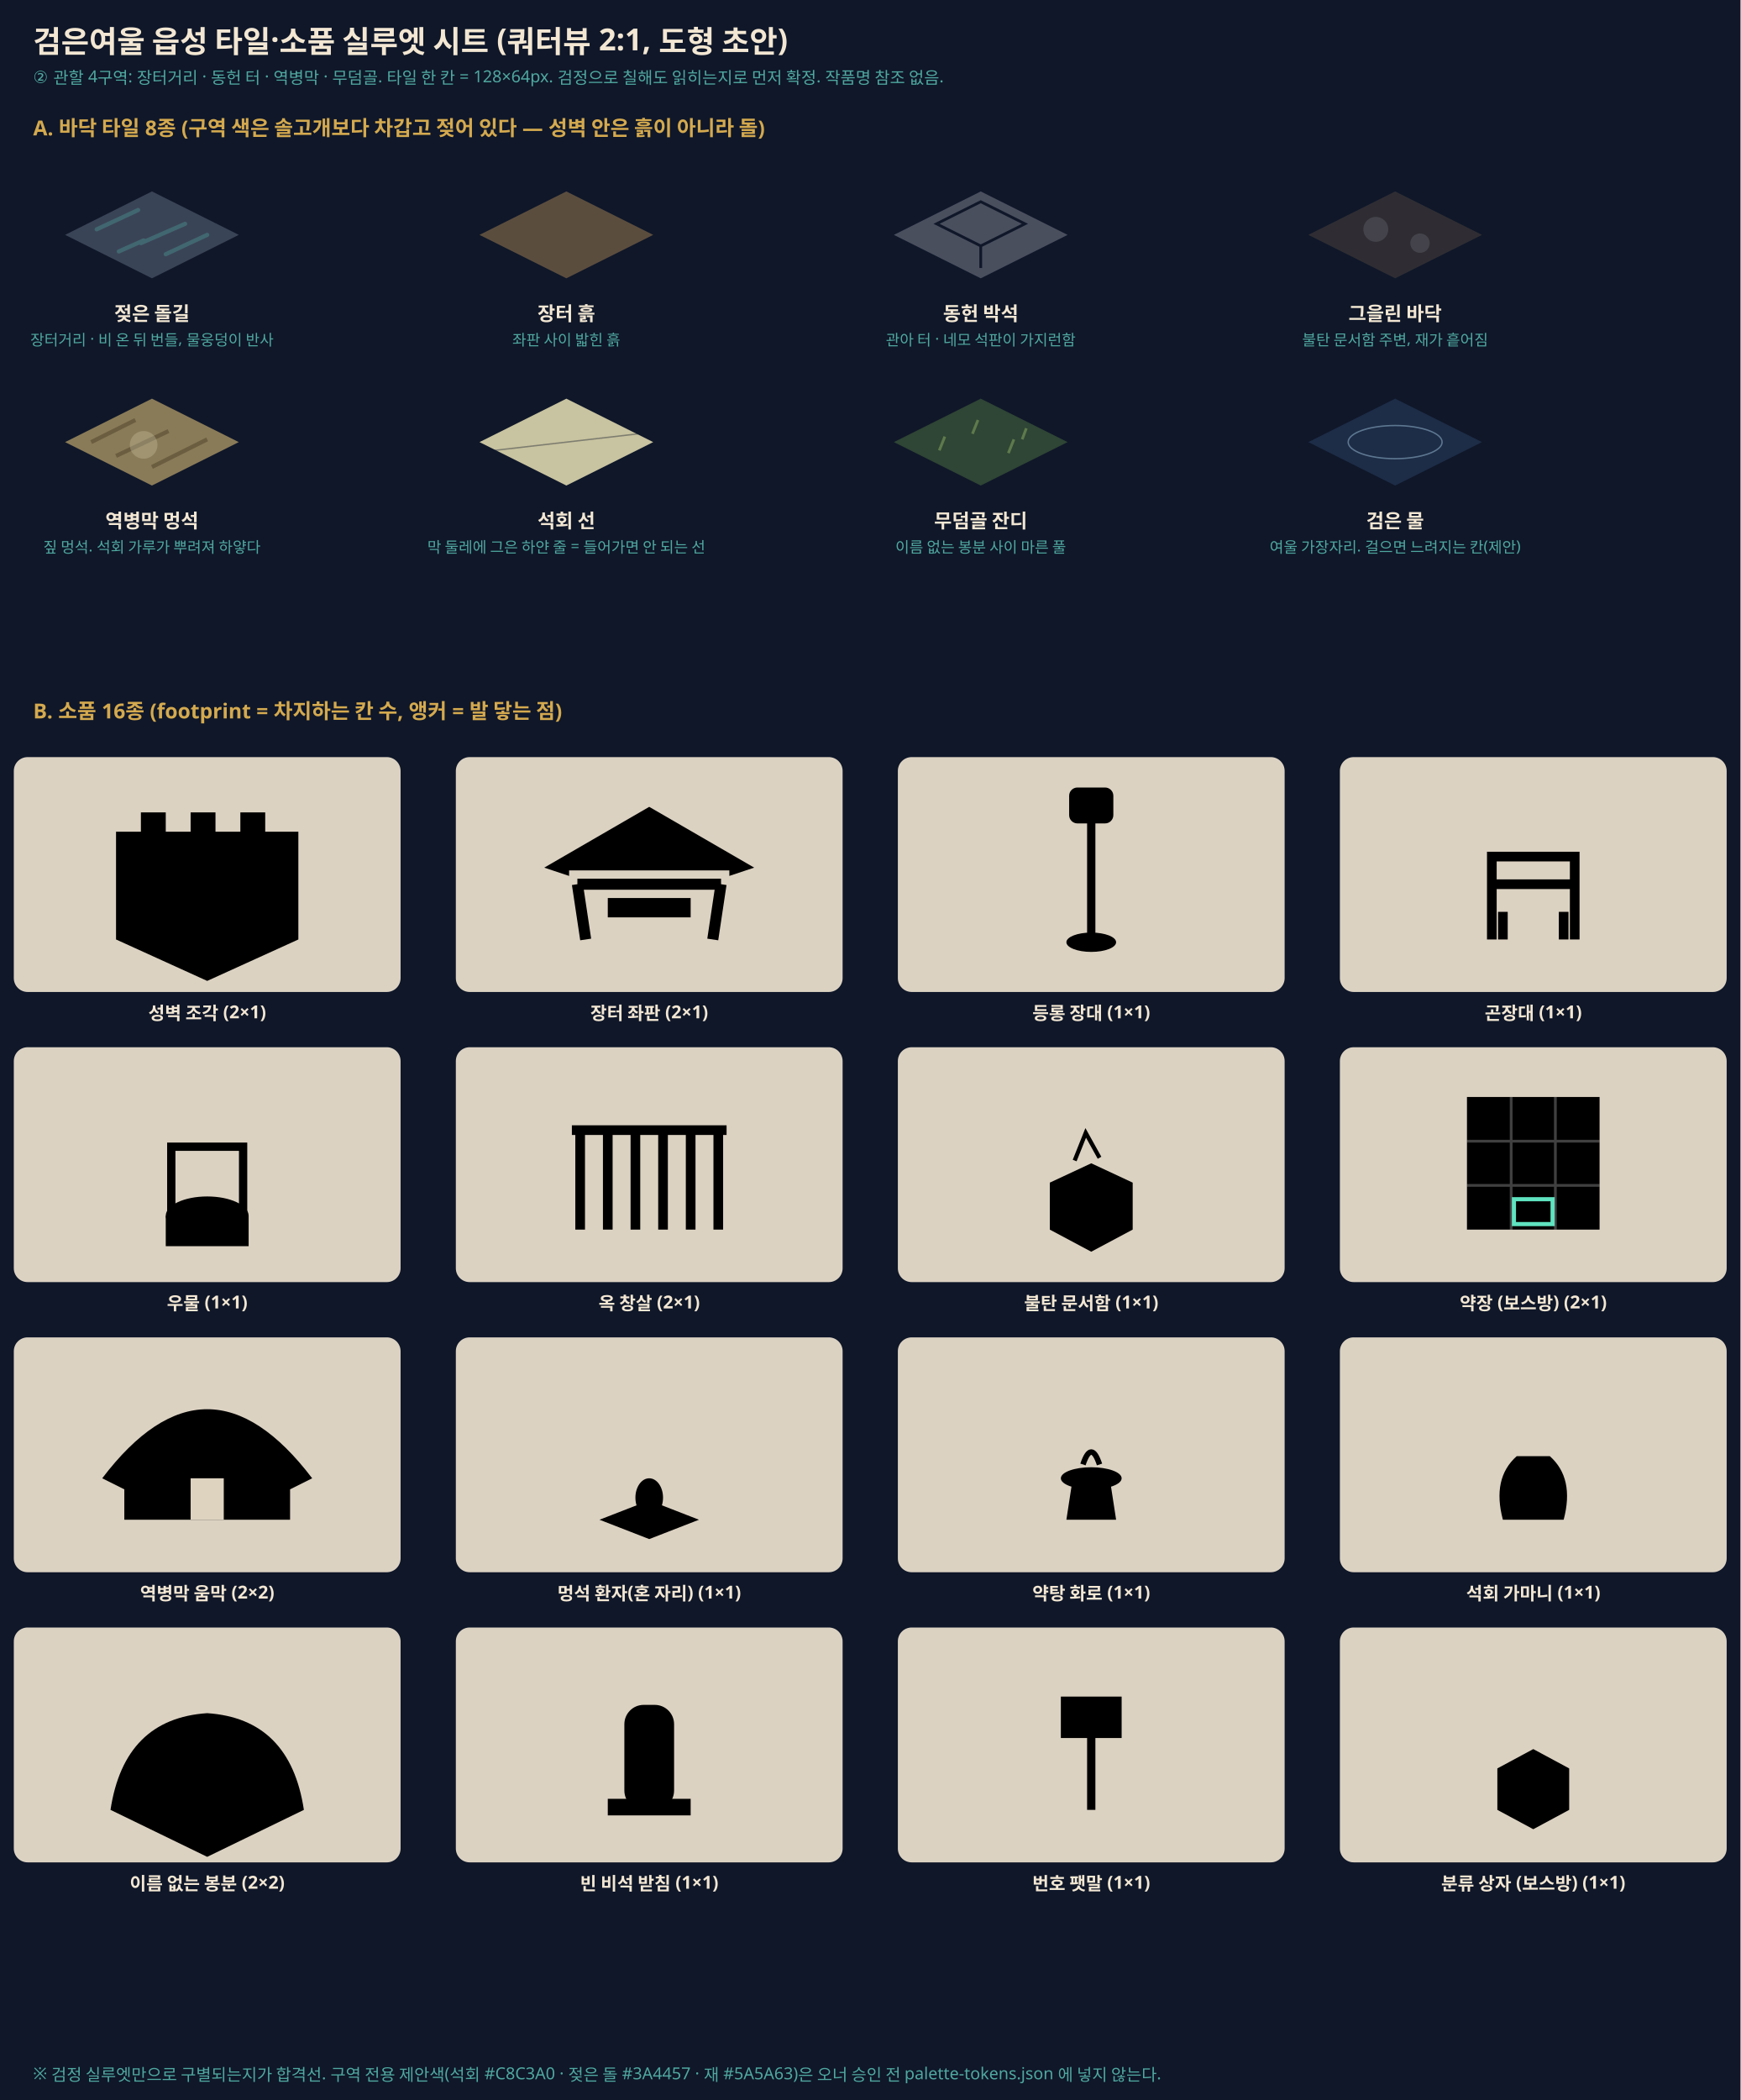
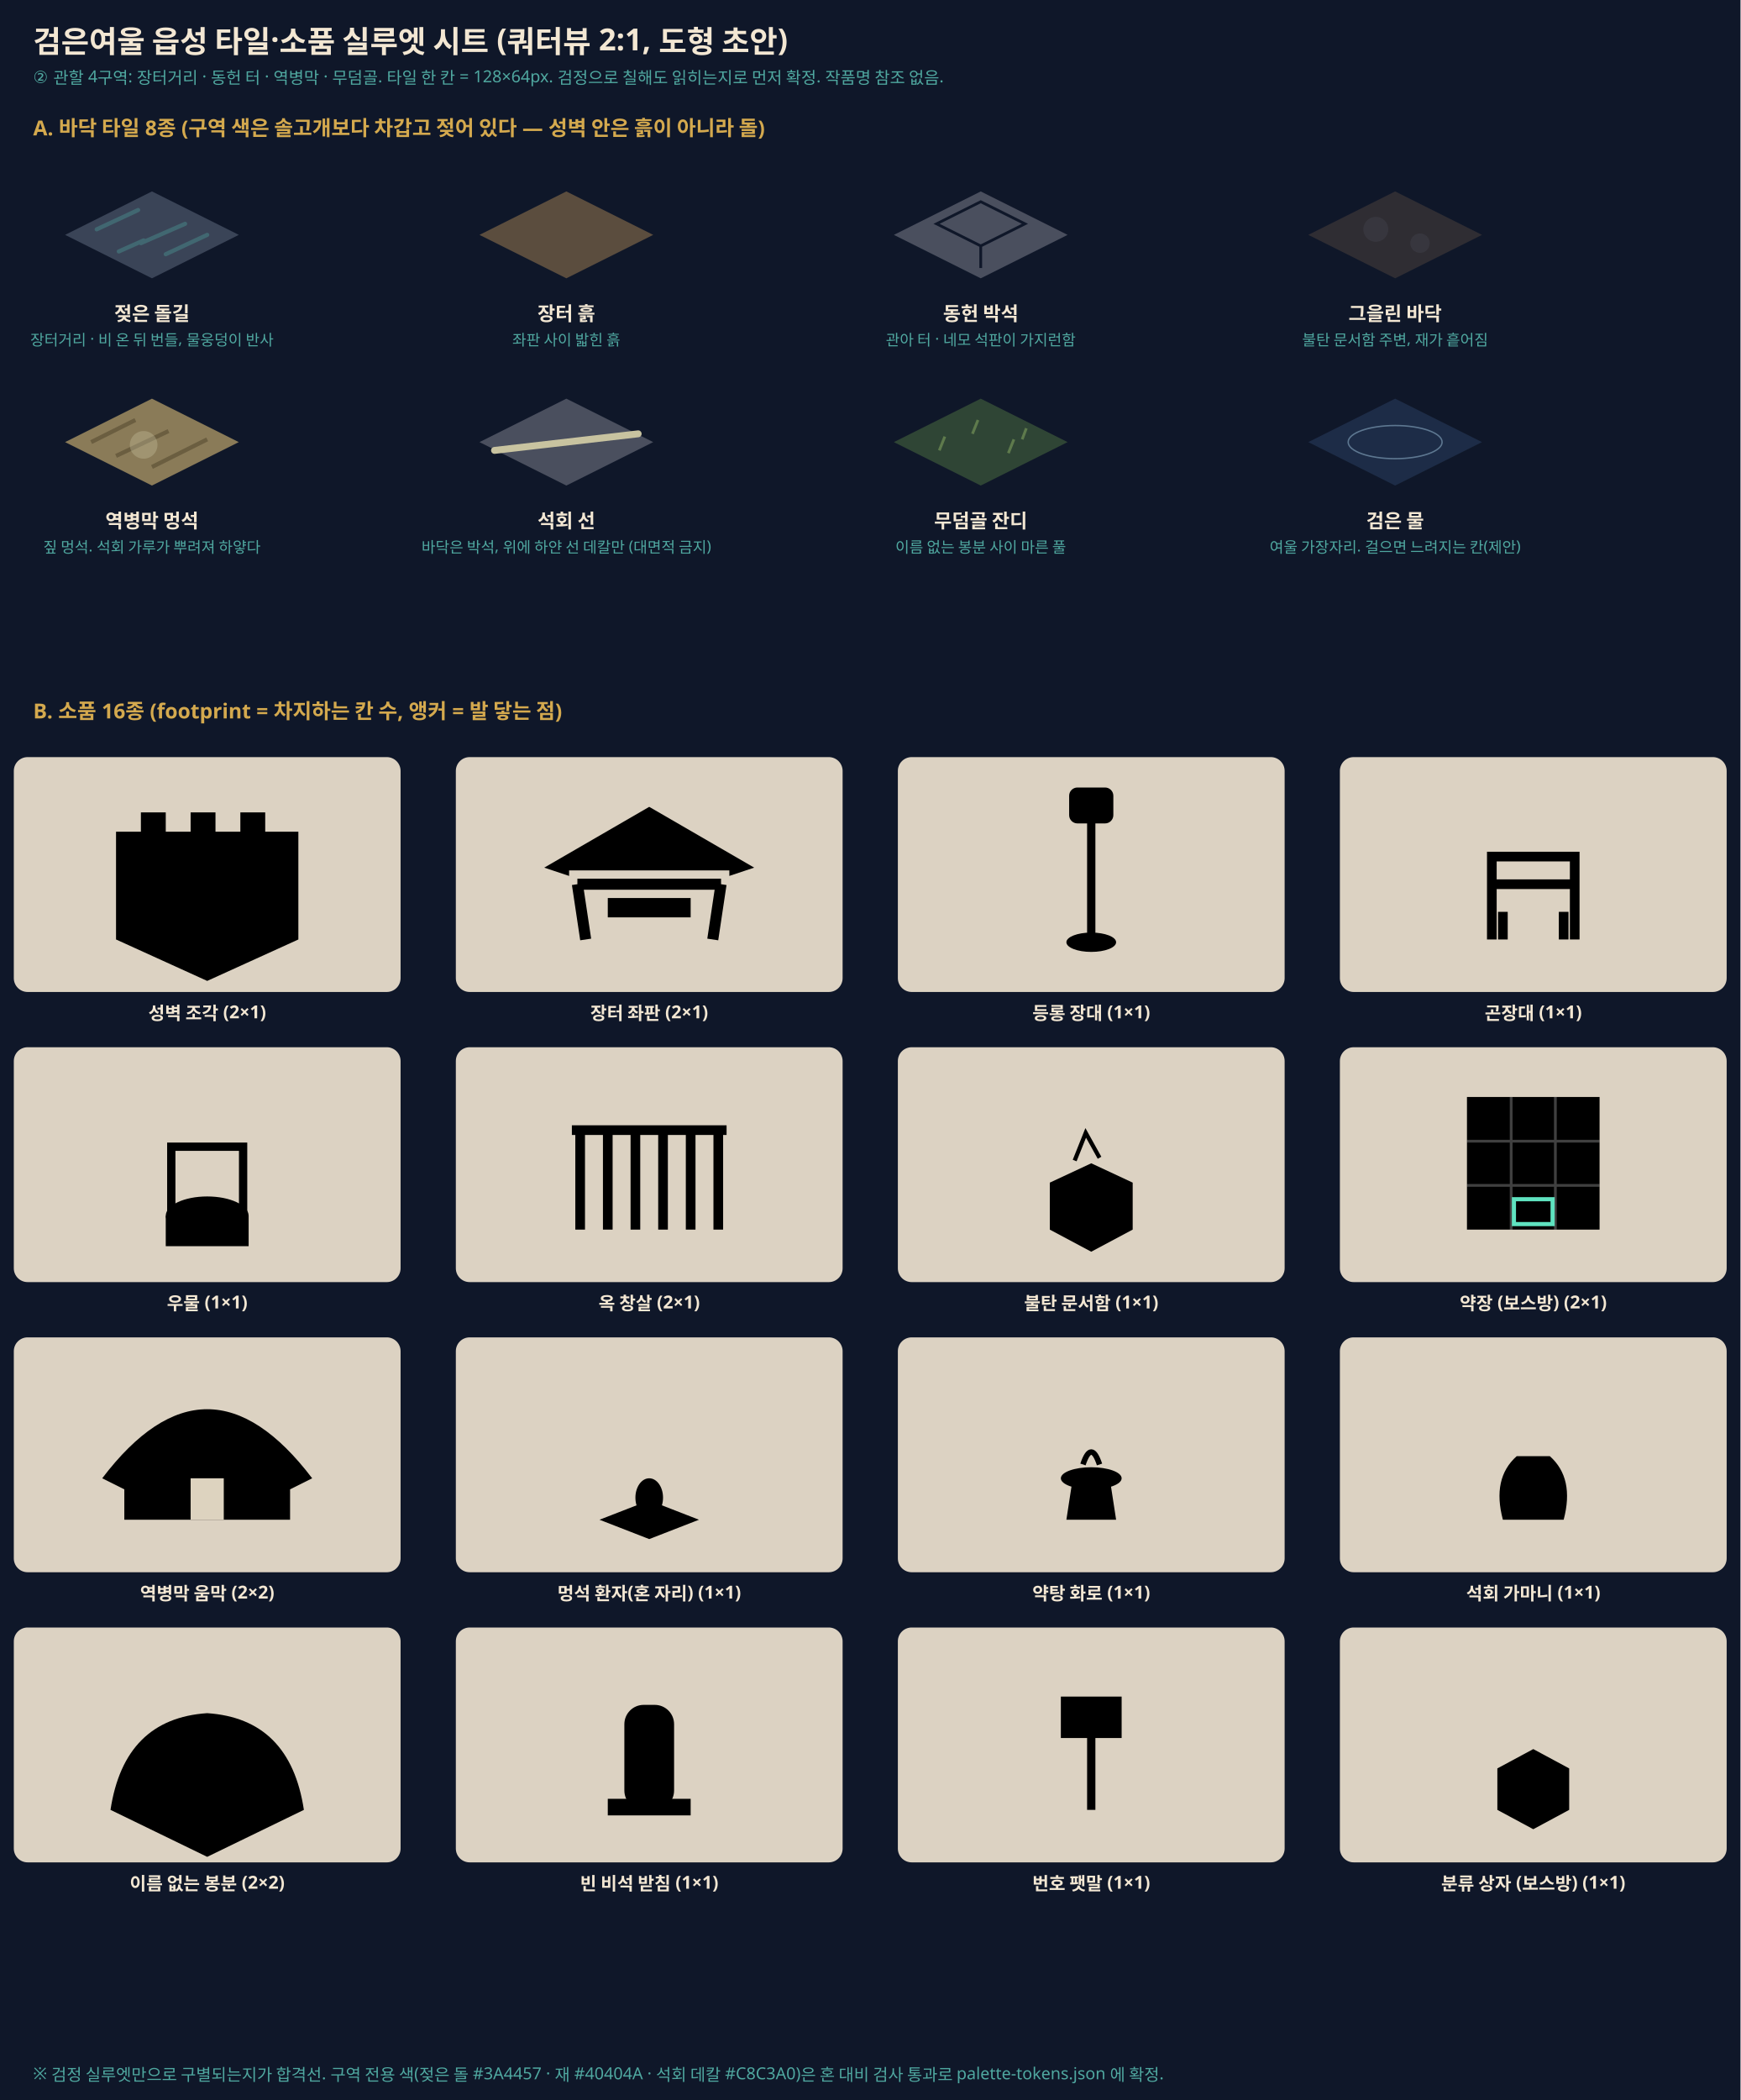
<svg xmlns="http://www.w3.org/2000/svg" viewBox="0 0 1260 1520" width="1260" height="1520" font-family="sans-serif">
  <rect width="1260" height="1520" fill="#0F1729" />
  <text x="24" y="38" fill="#F3E7D3" font-size="22" text-anchor="start" font-weight="bold">검은여울 읍성 타일·소품 실루엣 시트 (쿼터뷰 2:1, 도형 초안)</text>
  <text x="24" y="60" fill="#4FA8A0" font-size="12" text-anchor="start">② 관할 4구역: 장터거리 · 동헌 터 · 역병막 · 무덤골. 타일 한 칸 = 128×64px. 검정으로 칠해도 읽히는지로 먼저 확정. 작품명 참조 없음.</text>
  <text x="24" y="98" fill="#D4A94E" font-size="15" text-anchor="start" font-weight="bold">A. 바닥 타일 8종 (구역 색은 솔고개보다 차갑고 젖어 있다 — 성벽 안은 흙이 아니라 돌)</text>
  <g transform="translate(110,170)">
    <path d="M0,-32 L64,0 L0,32 L-64,0 Z" fill="#3A4457" stroke="#0F1729" stroke-width="1" />
    <path d="M-40,-4 L-10,-18 M-8,6 L24,-8 M10,14 L40,0 M-24,12 L-6,4" stroke="#4FA8A0" stroke-opacity=".35" stroke-width="3" stroke-linecap="round" />
  </g>
  <text x="110" y="232" fill="#F3E7D3" font-size="14" text-anchor="middle" font-weight="bold">젖은 돌길</text>
  <text x="110" y="250" fill="#4FA8A0" font-size="11" text-anchor="middle">장터거리 · 비 온 뒤 번들, 물웅덩이 반사</text>
  <g transform="translate(410,170)">
    <path d="M0,-32 L64,0 L0,32 L-64,0 Z" fill="#5B4D3E" stroke="#0F1729" stroke-width="1" />
  </g>
  <text x="410" y="232" fill="#F3E7D3" font-size="14" text-anchor="middle" font-weight="bold">장터 흙</text>
  <text x="410" y="250" fill="#4FA8A0" font-size="11" text-anchor="middle">좌판 사이 밟힌 흙</text>
  <g transform="translate(710,170)">
    <path d="M0,-32 L64,0 L0,32 L-64,0 Z" fill="#4A4F5E" stroke="#0F1729" stroke-width="1" />
    <path d="M-32,-8 L0,-24 L32,-8 L0,8 Z M0,8 L0,24" fill="none" stroke="#0F1729" stroke-width="2" />
  </g>
  <text x="710" y="232" fill="#F3E7D3" font-size="14" text-anchor="middle" font-weight="bold">동헌 박석</text>
  <text x="710" y="250" fill="#4FA8A0" font-size="11" text-anchor="middle">관아 터 · 네모 석판이 가지런함</text>
  <g transform="translate(1010,170)">
    <path d="M0,-32 L64,0 L0,32 L-64,0 Z" fill="#2F2D33" stroke="#0F1729" stroke-width="1" />
-     <circle cx="-14" cy="-4" r="9" fill="#5A5A63" opacity=".5" />
-     <circle cx="18" cy="6" r="7" fill="#5A5A63" opacity=".5" />
+     <circle cx="-14" cy="-4" r="9" fill="#40404A" opacity=".5" />
+     <circle cx="18" cy="6" r="7" fill="#40404A" opacity=".5" />
  </g>
  <text x="1010" y="232" fill="#F3E7D3" font-size="14" text-anchor="middle" font-weight="bold">그을린 바닥</text>
  <text x="1010" y="250" fill="#4FA8A0" font-size="11" text-anchor="middle">불탄 문서함 주변, 재가 흩어짐</text>
  <g transform="translate(110,320)">
    <path d="M0,-32 L64,0 L0,32 L-64,0 Z" fill="#8A7B58" stroke="#0F1729" stroke-width="1" />
    <path d="M-44,0 L-12,-16 M-26,10 L12,-8 M0,18 L40,-2" stroke="#6B5E40" stroke-width="3" />
    <circle cx="-6" cy="2" r="10" fill="#C8C3A0" opacity=".35" />
  </g>
  <text x="110" y="382" fill="#F3E7D3" font-size="14" text-anchor="middle" font-weight="bold">역병막 멍석</text>
  <text x="110" y="400" fill="#4FA8A0" font-size="11" text-anchor="middle">짚 멍석. 석회 가루가 뿌려져 하얗다</text>
  <g transform="translate(410,320)">
-     <path d="M0,-32 L64,0 L0,32 L-64,0 Z" fill="#C8C3A0" stroke="#0F1729" stroke-width="1" />
-     <path d="M-52,6 L52,-6" stroke="#0F1729" stroke-width="1" opacity=".4" />
+     <path d="M0,-32 L64,0 L0,32 L-64,0 Z" fill="#4A4F5E" stroke="#0F1729" stroke-width="1" />
+     <path d="M-52,6 L52,-6" stroke="#C8C3A0" stroke-width="5" stroke-linecap="round" />
  </g>
  <text x="410" y="382" fill="#F3E7D3" font-size="14" text-anchor="middle" font-weight="bold">석회 선</text>
-   <text x="410" y="400" fill="#4FA8A0" font-size="11" text-anchor="middle">막 둘레에 그은 하얀 줄 = 들어가면 안 되는 선</text>
+   <text x="410" y="400" fill="#4FA8A0" font-size="11" text-anchor="middle">바닥은 박석, 위에 하얀 선 데칼만 (대면적 금지)</text>
  <g transform="translate(710,320)">
    <path d="M0,-32 L64,0 L0,32 L-64,0 Z" fill="#2F4535" stroke="#0F1729" stroke-width="1" />
    <path d="M-30,6 l4,-10 M-6,-6 l4,-10 M20,8 l4,-10 M30,-2 l3,-8" stroke="#5E7A4C" stroke-width="2" />
  </g>
  <text x="710" y="382" fill="#F3E7D3" font-size="14" text-anchor="middle" font-weight="bold">무덤골 잔디</text>
  <text x="710" y="400" fill="#4FA8A0" font-size="11" text-anchor="middle">이름 없는 봉분 사이 마른 풀</text>
  <g transform="translate(1010,320)">
    <path d="M0,-32 L64,0 L0,32 L-64,0 Z" fill="#1D2C47" stroke="#0F1729" stroke-width="1" />
    <ellipse cx="0" cy="0" rx="34" ry="12" fill="none" stroke="#BFE8FF" stroke-opacity=".4" />
  </g>
  <text x="1010" y="382" fill="#F3E7D3" font-size="14" text-anchor="middle" font-weight="bold">검은 물</text>
  <text x="1010" y="400" fill="#4FA8A0" font-size="11" text-anchor="middle">여울 가장자리. 걸으면 느려지는 칸(제안)</text>
  <text x="24" y="520" fill="#D4A94E" font-size="15" text-anchor="start" font-weight="bold">B. 소품 16종 (footprint = 차지하는 칸 수, 앵커 = 발 닿는 점)</text>
  <rect x="10" y="548" width="280" height="170" rx="10" fill="#F3E7D3" opacity=".9" />
  <g transform="translate(150,680)" fill="#000">
    <path d="M-66,0 L-66,-78 L-48,-78 L-48,-92 L-30,-92 L-30,-78 L-12,-78 L-12,-92 L6,-92 L6,-78 L24,-78 L24,-92 L42,-92 L42,-78 L66,-78 L66,0 L0,30 Z" />
  </g>
  <text x="150" y="738" fill="#F3E7D3" font-size="13" text-anchor="middle" font-weight="bold">성벽 조각  (2×1)</text>
  <rect x="330" y="548" width="280" height="170" rx="10" fill="#F3E7D3" opacity=".9" />
  <g transform="translate(470,680)" fill="#000">
    <path d="M-76,-52 L0,-96 L76,-52 L58,-46 L58,-50 L-58,-50 L-58,-46 Z" />
    <path d="M-52,-40 L-46,0 M52,-40 L46,0 M-52,-40 L52,-40" stroke="#000" stroke-width="8" fill="none" />
    <rect x="-30" y="-30" width="60" height="14" />
  </g>
  <text x="470" y="738" fill="#F3E7D3" font-size="13" text-anchor="middle" font-weight="bold">장터 좌판  (2×1)</text>
  <rect x="650" y="548" width="280" height="170" rx="10" fill="#F3E7D3" opacity=".9" />
  <g transform="translate(790,680)" fill="#000">
    <rect x="-3" y="-90" width="6" height="90" />
    <rect x="-16" y="-110" width="32" height="26" rx="6" />
    <ellipse cx="0" cy="2" rx="18" ry="7" />
  </g>
  <text x="790" y="738" fill="#F3E7D3" font-size="13" text-anchor="middle" font-weight="bold">등롱 장대  (1×1)</text>
  <rect x="970" y="548" width="280" height="170" rx="10" fill="#F3E7D3" opacity=".9" />
  <g transform="translate(1110,680)" fill="#000">
    <path d="M-30,0 L-30,-60 L30,-60 L30,0 M-30,-40 L30,-40 M-22,0 L-22,-20 M22,0 L22,-20" stroke="#000" stroke-width="7" fill="none" />
  </g>
  <text x="1110" y="738" fill="#F3E7D3" font-size="13" text-anchor="middle" font-weight="bold">곤장대  (1×1)</text>
  <rect x="10" y="758" width="280" height="170" rx="10" fill="#F3E7D3" opacity=".9" />
  <g transform="translate(150,890)" fill="#000">
    <ellipse cx="0" cy="-10" rx="30" ry="14" />
    <rect x="-30" y="-10" width="60" height="22" />
    <path d="M-26,-12 L-26,-60 L26,-60 L26,-12" stroke="#000" stroke-width="6" fill="none" />
  </g>
  <text x="150" y="948" fill="#F3E7D3" font-size="13" text-anchor="middle" font-weight="bold">우물  (1×1)</text>
  <rect x="330" y="758" width="280" height="170" rx="10" fill="#F3E7D3" opacity=".9" />
  <g transform="translate(470,890)" fill="#000">
    <path d="M-50,0 L-50,-70 M-30,0 L-30,-70 M-10,0 L-10,-70 M10,0 L10,-70 M30,0 L30,-70 M50,0 L50,-70 M-56,-72 L56,-72" stroke="#000" stroke-width="7" />
  </g>
  <text x="470" y="948" fill="#F3E7D3" font-size="13" text-anchor="middle" font-weight="bold">옥 창살  (2×1)</text>
  <rect x="650" y="758" width="280" height="170" rx="10" fill="#F3E7D3" opacity=".9" />
  <g transform="translate(790,890)" fill="#000">
    <path d="M-30,0 L-30,-34 L0,-48 L30,-34 L30,0 L0,16 Z" />
    <path d="M-12,-50 L-4,-70 L6,-52" stroke="#000" stroke-width="3" fill="none" />
  </g>
  <text x="790" y="948" fill="#F3E7D3" font-size="13" text-anchor="middle" font-weight="bold">불탄 문서함  (1×1)</text>
  <rect x="970" y="758" width="280" height="170" rx="10" fill="#F3E7D3" opacity=".9" />
  <g transform="translate(1110,890)" fill="#000">
    <rect x="-48" y="-96" width="96" height="96" />
    <path d="M-48,-64 L48,-64 M-48,-32 L48,-32 M-16,-96 L-16,0 M16,-96 L16,0" stroke="#fff" stroke-opacity=".25" stroke-width="2" />
    <rect x="-14" y="-22" width="28" height="18" fill="none" stroke="#5FE3C0" stroke-width="3" />
  </g>
  <text x="1110" y="948" fill="#F3E7D3" font-size="13" text-anchor="middle" font-weight="bold">약장 (보스방)  (2×1)</text>
  <rect x="10" y="968" width="280" height="170" rx="10" fill="#F3E7D3" opacity=".9" />
  <g transform="translate(150,1100)" fill="#000">
    <path d="M-76,-30 Q0,-130 76,-30 L60,-22 L60,0 L-60,0 L-60,-22 Z" />
    <path d="M-12,0 L-12,-30 L12,-30 L12,0 Z" fill="#DDD3BF" />
  </g>
  <text x="150" y="1158" fill="#F3E7D3" font-size="13" text-anchor="middle" font-weight="bold">역병막 움막  (2×2)</text>
  <rect x="330" y="968" width="280" height="170" rx="10" fill="#F3E7D3" opacity=".9" />
  <g transform="translate(470,1100)" fill="#000">
    <path d="M-36,0 L0,-14 L36,0 L0,14 Z" />
    <ellipse cx="0" cy="-16" rx="10" ry="14" />
  </g>
  <text x="470" y="1158" fill="#F3E7D3" font-size="13" text-anchor="middle" font-weight="bold">멍석 환자(혼 자리)  (1×1)</text>
  <rect x="650" y="968" width="280" height="170" rx="10" fill="#F3E7D3" opacity=".9" />
  <g transform="translate(790,1100)" fill="#000">
    <path d="M-18,0 L-14,-26 L14,-26 L18,0 Z" />
    <ellipse cx="0" cy="-30" rx="22" ry="8" />
    <path d="M-6,-40 q6,-18 12,0" stroke="#000" stroke-width="4" fill="none" />
  </g>
  <text x="790" y="1158" fill="#F3E7D3" font-size="13" text-anchor="middle" font-weight="bold">약탕 화로  (1×1)</text>
  <rect x="970" y="968" width="280" height="170" rx="10" fill="#F3E7D3" opacity=".9" />
  <g transform="translate(1110,1100)" fill="#000">
    <path d="M-22,0 Q-30,-30 -12,-46 L12,-46 Q30,-30 22,0 Z" />
  </g>
  <text x="1110" y="1158" fill="#F3E7D3" font-size="13" text-anchor="middle" font-weight="bold">석회 가마니  (1×1)</text>
  <rect x="10" y="1178" width="280" height="170" rx="10" fill="#F3E7D3" opacity=".9" />
  <g transform="translate(150,1310)" fill="#000">
    <path d="M-70,0 Q-60,-66 0,-70 Q60,-66 70,0 L0,34 Z" />
  </g>
  <text x="150" y="1368" fill="#F3E7D3" font-size="13" text-anchor="middle" font-weight="bold">이름 없는 봉분  (2×2)</text>
  <rect x="330" y="1178" width="280" height="170" rx="10" fill="#F3E7D3" opacity=".9" />
  <g transform="translate(470,1310)" fill="#000">
    <rect x="-18" y="-76" width="36" height="76" rx="14" />
    <rect x="-30" y="-8" width="60" height="12" />
  </g>
  <text x="470" y="1368" fill="#F3E7D3" font-size="13" text-anchor="middle" font-weight="bold">빈 비석 받침  (1×1)</text>
  <rect x="650" y="1178" width="280" height="170" rx="10" fill="#F3E7D3" opacity=".9" />
  <g transform="translate(790,1310)" fill="#000">
    <rect x="-3" y="-60" width="6" height="60" />
    <rect x="-22" y="-82" width="44" height="30" />
  </g>
  <text x="790" y="1368" fill="#F3E7D3" font-size="13" text-anchor="middle" font-weight="bold">번호 팻말  (1×1)</text>
  <rect x="970" y="1178" width="280" height="170" rx="10" fill="#F3E7D3" opacity=".9" />
  <g transform="translate(1110,1310)" fill="#000">
    <path d="M-26,0 L-26,-30 L0,-44 L26,-30 L26,0 L0,14 Z" />
  </g>
  <text x="1110" y="1368" fill="#F3E7D3" font-size="13" text-anchor="middle" font-weight="bold">분류 상자 (보스방)  (1×1)</text>
-   <text x="24" y="1505" fill="#4FA8A0" font-size="12" text-anchor="start">※ 검정 실루엣만으로 구별되는지가 합격선. 구역 전용 제안색(석회 #C8C3A0 · 젖은 돌 #3A4457 · 재 #5A5A63)은 오너 승인 전 palette-tokens.json 에 넣지 않는다.</text>
+   <text x="24" y="1505" fill="#4FA8A0" font-size="12" text-anchor="start">※ 검정 실루엣만으로 구별되는지가 합격선. 구역 전용 색(젖은 돌 #3A4457 · 재 #40404A · 석회 데칼 #C8C3A0)은 혼 대비 검사 통과로 palette-tokens.json 에 확정.</text>
</svg>
